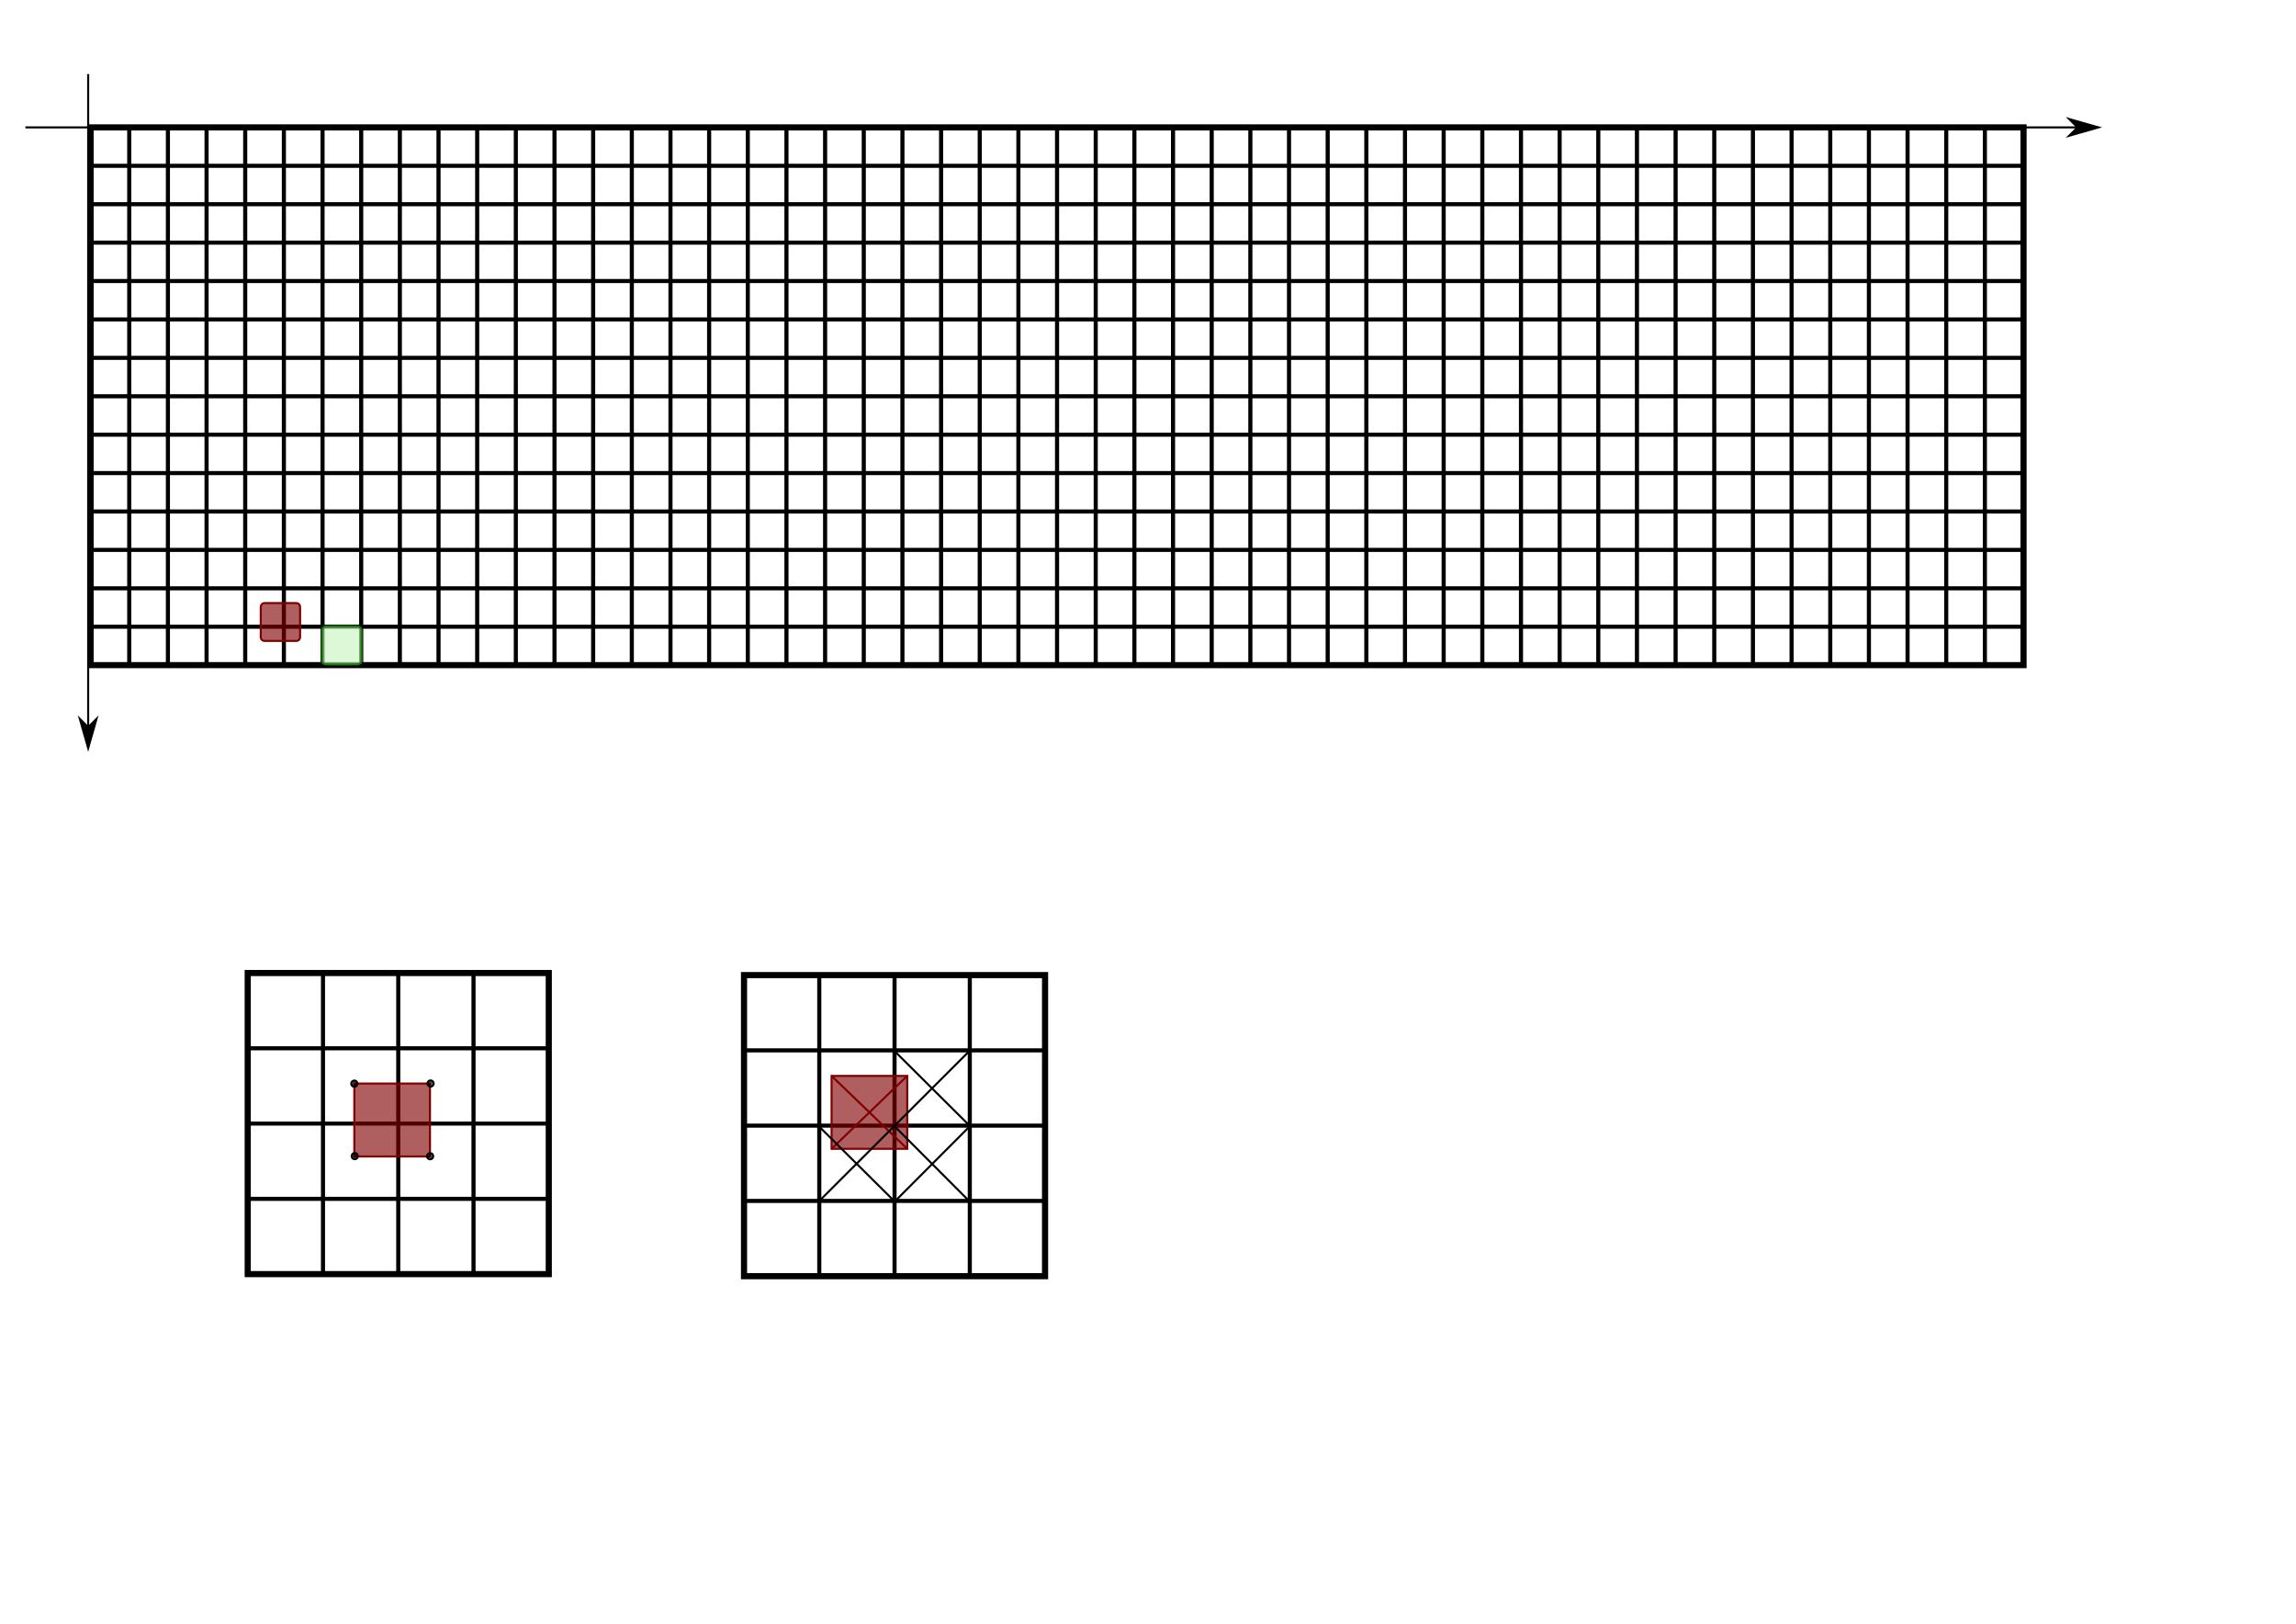
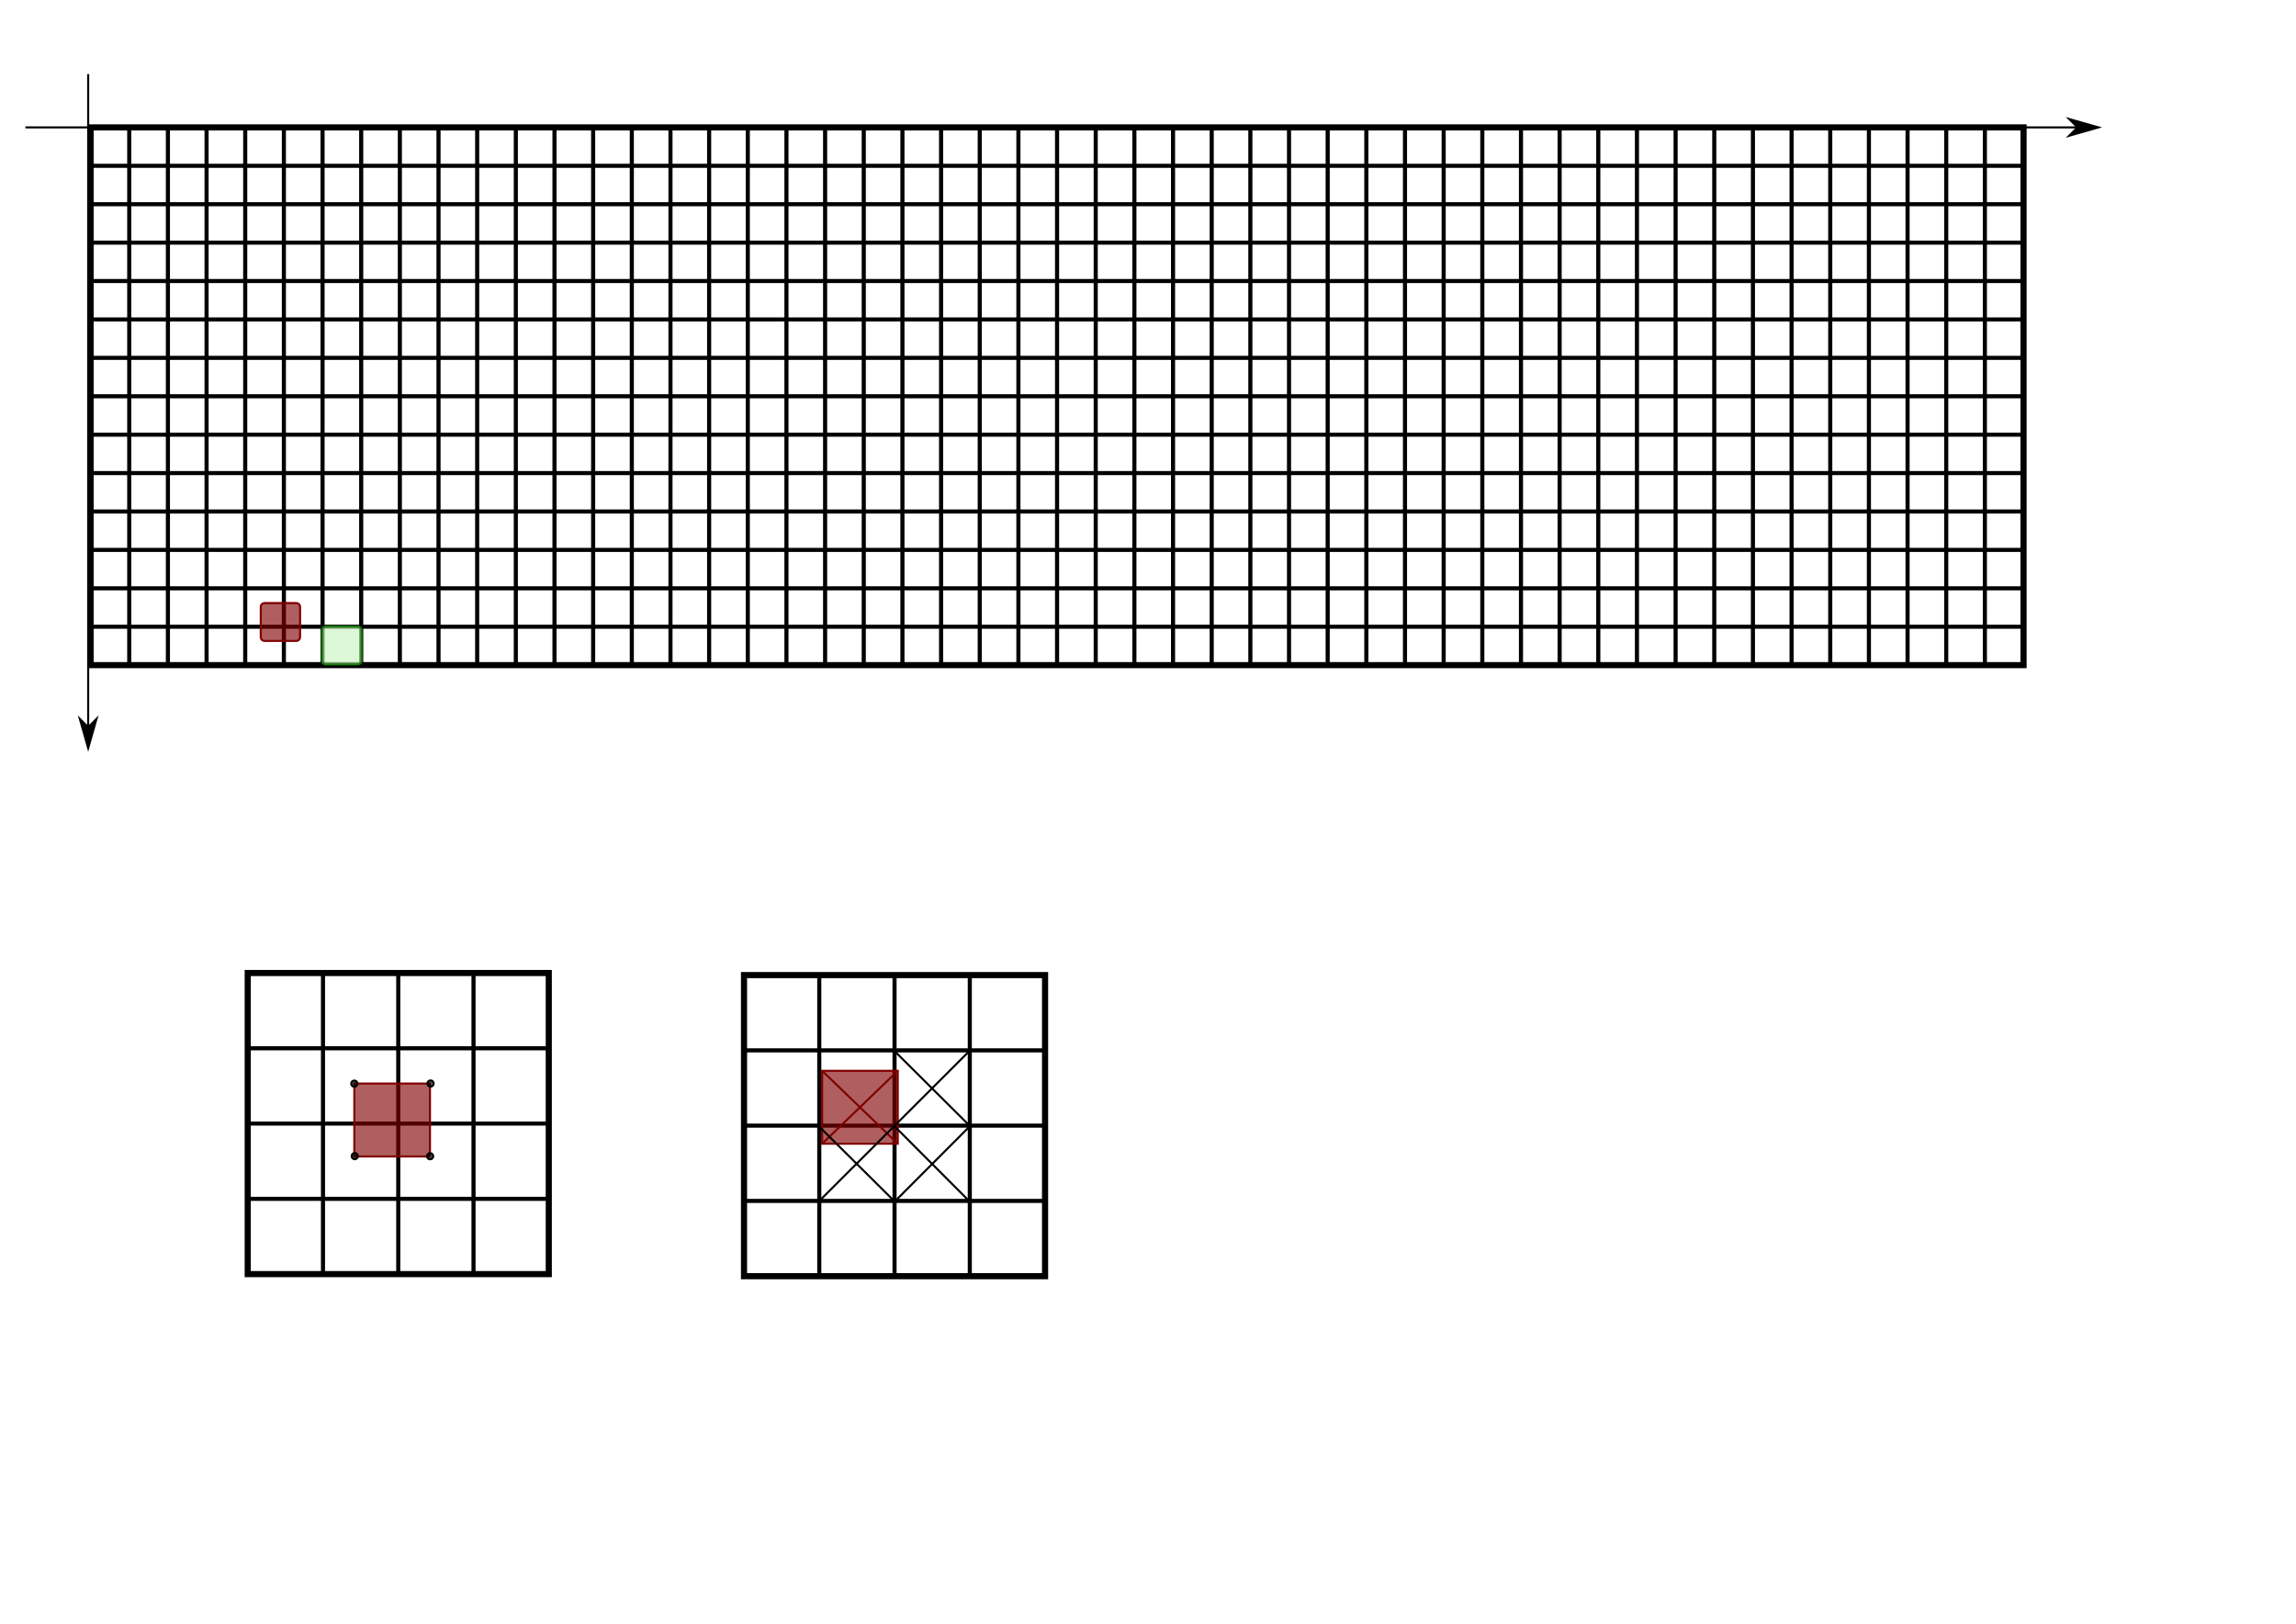
<svg xmlns="http://www.w3.org/2000/svg" width="297mm" height="210mm" viewBox="0 0 297 210" version="1.1" id="svg8">
  <defs id="defs2">
    <marker style="overflow:visible;" id="Arrow1Lend" refX="0.0" refY="0.0" orient="auto">
      <path transform="scale(0.8) rotate(180) translate(12.5,0)" style="fill-rule:evenodd;stroke:#000000;stroke-width:1pt;stroke-opacity:1;fill:#000000;fill-opacity:1" d="M 0.0,0.0 L 5.0,-5.0 L -12.5,0.0 L 5.0,5.0 L 0.0,0.0 z " id="path8649" />
    </marker>
    <marker style="overflow:visible" id="Arrow1Lend-1" refX="0" refY="0" orient="auto">
      <path transform="matrix(-0.8,0,0,-0.8,-10,0)" style="fill:#000000;fill-opacity:1;fill-rule:evenodd;stroke:#000000;stroke-width:1pt;stroke-opacity:1" d="M 0,0 5,-5 -12.5,0 5,5 Z" id="path8649-3" />
    </marker>
  </defs>
  <g id="layer1" transform="translate(0,-87)">
    <g style="stroke-width:5.308" transform="matrix(0.1890056,0,0,0.1877551,11.71725,103.4762)" id="g8569">
      <g style="stroke-width:5.308" id="g8537">
        <path d="M 26.458,0 V 370.417" style="fill:none;stroke:#000000;stroke-width:2.809" id="path8439" />
        <path d="M 52.917,0 V 370.417" style="fill:none;stroke:#000000;stroke-width:2.809" id="path8441" />
        <path d="M 79.375,0 V 370.417" style="fill:none;stroke:#000000;stroke-width:2.809" id="path8443" />
        <path d="M 105.833,0 V 370.417" style="fill:none;stroke:#000000;stroke-width:2.809" id="path8445" />
        <path d="M 132.292,0 V 370.417" style="fill:none;stroke:#000000;stroke-width:2.809" id="path8447" />
        <path d="M 158.75,0 V 370.417" style="fill:none;stroke:#000000;stroke-width:2.809" id="path8449" />
        <path d="M 185.208,0 V 370.417" style="fill:none;stroke:#000000;stroke-width:2.809" id="path8451" />
        <path d="M 211.667,0 V 370.417" style="fill:none;stroke:#000000;stroke-width:2.809" id="path8453" />
        <path d="M 238.125,0 V 370.417" style="fill:none;stroke:#000000;stroke-width:2.809" id="path8455" />
        <path d="M 264.583,0 V 370.417" style="fill:none;stroke:#000000;stroke-width:2.809" id="path8457" />
        <path d="M 291.042,0 V 370.417" style="fill:none;stroke:#000000;stroke-width:2.809" id="path8459" />
        <path d="M 317.5,0 V 370.417" style="fill:none;stroke:#000000;stroke-width:2.809" id="path8461" />
        <path d="M 343.958,0 V 370.417" style="fill:none;stroke:#000000;stroke-width:2.809" id="path8463" />
        <path d="M 370.417,0 V 370.417" style="fill:none;stroke:#000000;stroke-width:2.809" id="path8465" />
        <path d="M 396.875,0 V 370.417" style="fill:none;stroke:#000000;stroke-width:2.809" id="path8467" />
        <path d="M 423.333,0 V 370.417" style="fill:none;stroke:#000000;stroke-width:2.809" id="path8469" />
        <path d="M 449.792,0 V 370.417" style="fill:none;stroke:#000000;stroke-width:2.809" id="path8471" />
        <path d="M 476.25,0 V 370.417" style="fill:none;stroke:#000000;stroke-width:2.809" id="path8473" />
        <path d="M 502.708,0 V 370.417" style="fill:none;stroke:#000000;stroke-width:2.809" id="path8475" />
        <path d="M 529.167,0 V 370.417" style="fill:none;stroke:#000000;stroke-width:2.809" id="path8477" />
        <path d="M 555.625,0 V 370.417" style="fill:none;stroke:#000000;stroke-width:2.809" id="path8479" />
        <path d="M 582.083,0 V 370.417" style="fill:none;stroke:#000000;stroke-width:2.809" id="path8481" />
        <path d="M 608.542,0 V 370.417" style="fill:none;stroke:#000000;stroke-width:2.809" id="path8483" />
        <path d="M 635,0 V 370.417" style="fill:none;stroke:#000000;stroke-width:2.809" id="path8485" />
        <path d="M 661.458,0 V 370.417" style="fill:none;stroke:#000000;stroke-width:2.809" id="path8487" />
        <path d="M 687.917,0 V 370.417" style="fill:none;stroke:#000000;stroke-width:2.809" id="path8489" />
        <path d="M 714.375,0 V 370.417" style="fill:none;stroke:#000000;stroke-width:2.809" id="path8491" />
        <path d="M 740.833,0 V 370.417" style="fill:none;stroke:#000000;stroke-width:2.809" id="path8493" />
        <path d="M 767.292,0 V 370.417" style="fill:none;stroke:#000000;stroke-width:2.809" id="path8495" />
        <path d="M 793.75,0 V 370.417" style="fill:none;stroke:#000000;stroke-width:2.809" id="path8497" />
        <path d="M 820.208,0 V 370.417" style="fill:none;stroke:#000000;stroke-width:2.809" id="path8499" />
        <path d="M 846.667,0 V 370.417" style="fill:none;stroke:#000000;stroke-width:2.809" id="path8501" />
        <path d="M 873.125,0 V 370.417" style="fill:none;stroke:#000000;stroke-width:2.809" id="path8503" />
        <path d="M 899.583,0 V 370.417" style="fill:none;stroke:#000000;stroke-width:2.809" id="path8505" />
        <path d="M 926.042,0 V 370.417" style="fill:none;stroke:#000000;stroke-width:2.809" id="path8507" />
        <path d="M 952.5,0 V 370.417" style="fill:none;stroke:#000000;stroke-width:2.809" id="path8509" />
        <path d="M 978.958,0 V 370.417" style="fill:none;stroke:#000000;stroke-width:2.809" id="path8511" />
        <path d="M 1005.417,0 V 370.417" style="fill:none;stroke:#000000;stroke-width:2.809" id="path8513" />
        <path d="M 1031.875,0 V 370.417" style="fill:none;stroke:#000000;stroke-width:2.809" id="path8515" />
        <path d="M 1058.333,0 V 370.417" style="fill:none;stroke:#000000;stroke-width:2.809" id="path8517" />
        <path d="M 1084.792,0 V 370.417" style="fill:none;stroke:#000000;stroke-width:2.809" id="path8519" />
        <path d="M 1111.25,0 V 370.417" style="fill:none;stroke:#000000;stroke-width:2.809" id="path8521" />
        <path d="M 1137.708,0 V 370.417" style="fill:none;stroke:#000000;stroke-width:2.809" id="path8523" />
        <path d="M 1164.167,0 V 370.417" style="fill:none;stroke:#000000;stroke-width:2.809" id="path8525" />
        <path d="M 1190.625,0 V 370.417" style="fill:none;stroke:#000000;stroke-width:2.809" id="path8527" />
        <path d="M 1217.083,0 V 370.417" style="fill:none;stroke:#000000;stroke-width:2.809" id="path8529" />
        <path d="M 1243.542,0 V 370.417" style="fill:none;stroke:#000000;stroke-width:2.809" id="path8531" />
        <path d="M 1270,0 V 370.417" style="fill:none;stroke:#000000;stroke-width:2.809" id="path8533" />
        <path d="M 1296.458,0 V 370.417" style="fill:none;stroke:#000000;stroke-width:2.809" id="path8535" />
      </g>
      <g style="stroke-width:5.308" id="g8565">
        <path d="M 0,26.458 H 1322.917" style="fill:none;stroke:#000000;stroke-width:2.809" id="path8539" />
        <path d="M 0,52.917 H 1322.917" style="fill:none;stroke:#000000;stroke-width:2.809" id="path8541" />
        <path d="M 0,79.375 H 1322.917" style="fill:none;stroke:#000000;stroke-width:2.809" id="path8543" />
        <path d="M 0,105.833 H 1322.917" style="fill:none;stroke:#000000;stroke-width:2.809" id="path8545" />
        <path d="M 0,132.292 H 1322.917" style="fill:none;stroke:#000000;stroke-width:2.809" id="path8547" />
        <path d="M 0,158.75 H 1322.917" style="fill:none;stroke:#000000;stroke-width:2.809" id="path8549" />
        <path d="M 0,185.208 H 1322.917" style="fill:none;stroke:#000000;stroke-width:2.809" id="path8551" />
        <path d="M 0,211.667 H 1322.917" style="fill:none;stroke:#000000;stroke-width:2.809" id="path8553" />
        <path d="M 0,238.125 H 1322.917" style="fill:none;stroke:#000000;stroke-width:2.809" id="path8555" />
        <path d="M 0,264.583 H 1322.917" style="fill:none;stroke:#000000;stroke-width:2.809" id="path8557" />
        <path d="M 0,291.042 H 1322.917" style="fill:none;stroke:#000000;stroke-width:2.809" id="path8559" />
        <path d="M 0,317.5 H 1322.917" style="fill:none;stroke:#000000;stroke-width:2.809" id="path8561" />
        <path d="M 0,343.958 H 1322.917" style="fill:none;stroke:#000000;stroke-width:2.809" id="path8563" />
      </g>
      <rect height="370.417" style="fill:none;stroke:#000000;stroke-width:4.214" width="1322.917" x="0" y="0" id="rect8567" />
    </g>
    <path id="path8642" d="M 11.406,96.582 V 183.717" style="fill:none;fill-rule:evenodd;stroke:#000000;stroke-width:0.265;stroke-linecap:butt;stroke-linejoin:miter;stroke-miterlimit:4;stroke-dasharray:none;stroke-opacity:1;marker-end:url(#Arrow1Lend)" />
    <path id="path8642-5" d="M 3.286,103.476 H 271.406" style="fill:none;fill-rule:evenodd;stroke:#000000;stroke-width:0.265;stroke-linecap:butt;stroke-linejoin:miter;stroke-miterlimit:4;stroke-dasharray:none;stroke-opacity:1;marker-end:url(#Arrow1Lend-1)" />
-     <flowRoot transform="matrix(0.2645833,0,0,0.2645833,0,81.17916)" style="font-style:normal;font-weight:normal;font-size:17.5px;line-height:125%;font-family:sans-serif;letter-spacing:0px;word-spacing:0px;fill:#000000;fill-opacity:1;stroke:none;stroke-width:1px;stroke-linecap:butt;stroke-linejoin:miter;stroke-opacity:1;text-anchor:middle;text-align:center;" id="flowRoot9910" xml:space="preserve">
-       <flowRegion style="text-anchor:middle;text-align:center;" id="flowRegion9912">
-         <rect style="text-anchor:middle;text-align:center;" y="62.272" x="1025.788" height="57.589" width="40.873" id="rect9914" />
+     <flowRoot transform="matrix(0.2645833,0,0,0.2645833,0,81.17916)" style="font-style:normal;font-weight:normal;font-size:17.5px;line-height:125%;font-family:sans-serif;text-align:center;letter-spacing:0px;word-spacing:0px;text-anchor:middle;fill:#000000;fill-opacity:1;stroke:none;stroke-width:1px;stroke-linecap:butt;stroke-linejoin:miter;stroke-opacity:1" id="flowRoot9910" xml:space="preserve">
+       <flowRegion style="text-align:center;text-anchor:middle" id="flowRegion9912">
+         <rect style="text-align:center;text-anchor:middle" y="62.272" x="1025.788" height="57.589" width="40.873" id="rect9914" />
      </flowRegion>
      <flowPara id="flowPara9916">x</flowPara>
      <flowPara id="flowPara9918">col</flowPara>
    </flowRoot>
    <flowRoot transform="matrix(0.2645833,0,0,0.2645833,-4.773985,87.2665)" style="font-style:normal;font-weight:normal;font-size:17.5px;line-height:125%;font-family:sans-serif;letter-spacing:0px;word-spacing:0px;fill:#000000;fill-opacity:1;stroke:none;stroke-width:1px;stroke-linecap:butt;stroke-linejoin:miter;stroke-opacity:1" id="flowRoot9920" xml:space="preserve">
      <flowRegion id="flowRegion9922">
        <rect y="365.545" x="43.109" height="27.276" width="54.593" id="rect9924" />
      </flowRegion>
      <flowPara id="flowPara9928">y  lig</flowPara>
    </flowRoot>
    <flowRoot transform="matrix(0.2645833,0,0,0.2645833,-12.52538,89.93147)" style="font-style:normal;font-weight:normal;font-size:17.5px;line-height:125%;font-family:sans-serif;letter-spacing:0px;word-spacing:0px;fill:#000000;fill-opacity:1;stroke:none;stroke-width:1px;stroke-linecap:butt;stroke-linejoin:miter;stroke-opacity:1" id="flowRoot9932" xml:space="preserve">
      <flowRegion id="flowRegion9934">
        <rect y="32.232" x="76.55" height="30.041" width="24.438" id="rect9936" />
      </flowRegion>
      <flowPara id="flowPara9938">0</flowPara>
    </flowRoot>
    <rect ry="0.5" rx="0.5" y="168.03" x="41.664" height="4.899" width="5.088" id="rect9940" style="color:#000000;clip-rule:nonzero;display:inline;overflow:visible;visibility:visible;opacity:1;isolation:auto;mix-blend-mode:normal;color-interpolation:sRGB;color-interpolation-filters:linearRGB;solid-color:#000000;solid-opacity:1;fill:#c8f3bd;fill-opacity:0.628;fill-rule:evenodd;stroke:#1b7b0e;stroke-width:0.265;stroke-linecap:butt;stroke-linejoin:miter;stroke-miterlimit:4;stroke-dasharray:none;stroke-dashoffset:0;stroke-opacity:1;color-rendering:auto;image-rendering:auto;shape-rendering:auto;text-rendering:auto;enable-background:accumulate" />
    <rect ry="0.5" rx="0.5" y="164.996" x="33.731" height="4.899" width="5.088" id="rect9940-8" style="color:#000000;clip-rule:nonzero;display:inline;overflow:visible;visibility:visible;opacity:1;isolation:auto;mix-blend-mode:normal;color-interpolation:sRGB;color-interpolation-filters:linearRGB;solid-color:#000000;solid-opacity:1;fill:#800000;fill-opacity:0.628;fill-rule:evenodd;stroke:#800000;stroke-width:0.265;stroke-linecap:butt;stroke-linejoin:miter;stroke-miterlimit:4;stroke-dasharray:none;stroke-dashoffset:0;stroke-opacity:1;color-rendering:auto;image-rendering:auto;shape-rendering:auto;text-rendering:auto;enable-background:accumulate" />
    <flowRoot transform="matrix(0.2645833,0,0,0.2645833,235.8343,88.58603)" style="font-style:normal;font-weight:normal;font-size:17.5px;line-height:125%;font-family:sans-serif;letter-spacing:0px;word-spacing:0px;fill:#000000;fill-opacity:1;stroke:none;stroke-width:1px;stroke-linecap:butt;stroke-linejoin:miter;stroke-opacity:1" id="flowRoot9932-2" xml:space="preserve">
      <flowRegion id="flowRegion9934-6">
        <rect y="32.232" x="76.55" height="30.041" width="24.438" id="rect9936-0" />
      </flowRegion>
      <flowPara id="flowPara9938-7">49</flowPara>
    </flowRoot>
    <flowRoot transform="matrix(0.2645833,0,0,0.2645833,-16.34703,158.9414)" style="font-style:normal;font-weight:normal;font-size:17.5px;line-height:125%;font-family:sans-serif;letter-spacing:0px;word-spacing:0px;fill:#000000;fill-opacity:1;stroke:none;stroke-width:1px;stroke-linecap:butt;stroke-linejoin:miter;stroke-opacity:1" id="flowRoot9932-2-6" xml:space="preserve">
      <flowRegion id="flowRegion9934-6-0">
        <rect y="32.232" x="76.55" height="30.041" width="24.438" id="rect9936-0-4" />
      </flowRegion>
      <flowPara id="flowPara9938-7-8">13</flowPara>
    </flowRoot>
    <g id="g10123" transform="matrix(0.3679604,0,0,0.3679604,32.04504,212.844)" style="stroke-width:2.718">
      <g id="g10111" style="stroke-width:2.718">
        <path id="path10105" style="fill:none;stroke:#000000;stroke-width:1.438" d="M 26.458,0 V 105.833" />
        <path id="path10107" style="fill:none;stroke:#000000;stroke-width:1.438" d="M 52.917,0 V 105.833" />
        <path id="path10109" style="fill:none;stroke:#000000;stroke-width:1.438" d="M 79.375,0 V 105.833" />
      </g>
      <g id="g10119" style="stroke-width:2.718">
        <path id="path10113" style="fill:none;stroke:#000000;stroke-width:1.438" d="M 0,26.458 H 105.833" />
        <path id="path10115" style="fill:none;stroke:#000000;stroke-width:1.438" d="M 0,52.917 H 105.833" />
        <path id="path10117" style="fill:none;stroke:#000000;stroke-width:1.438" d="M 0,79.375 H 105.833" />
      </g>
      <rect id="rect10121" y="0" x="0" width="105.833" style="fill:none;stroke:#000000;stroke-width:2.157" height="105.833" />
    </g>
    <rect y="227.14" x="45.834" height="9.431" width="9.785" id="rect9940-8-4" style="color:#000000;clip-rule:nonzero;display:inline;overflow:visible;visibility:visible;opacity:1;isolation:auto;mix-blend-mode:normal;color-interpolation:sRGB;color-interpolation-filters:linearRGB;solid-color:#000000;solid-opacity:1;fill:#800000;fill-opacity:0.628;fill-rule:evenodd;stroke:#800000;stroke-width:0.265;stroke-linecap:butt;stroke-linejoin:miter;stroke-miterlimit:4;stroke-dasharray:none;stroke-dashoffset:0;stroke-opacity:1;color-rendering:auto;image-rendering:auto;shape-rendering:auto;text-rendering:auto;enable-background:accumulate" />
    <rect style="color:#000000;clip-rule:nonzero;display:inline;overflow:visible;visibility:visible;opacity:1;isolation:auto;mix-blend-mode:normal;color-interpolation:sRGB;color-interpolation-filters:linearRGB;solid-color:#000000;solid-opacity:1;fill:#000000;fill-opacity:0.628;fill-rule:evenodd;stroke:#000000;stroke-width:0.265;stroke-linecap:butt;stroke-linejoin:miter;stroke-miterlimit:4;stroke-dasharray:none;stroke-dashoffset:0;stroke-opacity:1;color-rendering:auto;image-rendering:auto;shape-rendering:auto;text-rendering:auto;enable-background:accumulate" id="rect10252" width="0.801" height="0.801" x="45.434" y="226.752" rx="0.5" ry="0.5" />
    <flowRoot xml:space="preserve" id="flowRoot10254" style="font-style:normal;font-weight:normal;font-size:17.5px;line-height:125%;font-family:sans-serif;letter-spacing:0px;word-spacing:0px;fill:#000000;fill-opacity:1;stroke:none;stroke-width:1px;stroke-linecap:butt;stroke-linejoin:miter;stroke-opacity:1" transform="matrix(0.2645833,0,0,0.2645833,0,87)">
      <flowRegion id="flowRegion10256">
        <rect id="rect10258" width="53.383" height="42.807" x="287.062" y="500.596" />
      </flowRegion>
      <flowPara id="flowPara10260">Mariowx</flowPara>
    </flowRoot>
    <g id="g10407" transform="translate(-82.72611,2.072864)">
      <flowRoot transform="matrix(0.2645833,0,0,0.2645833,58.62938,85.80076)" style="font-style:normal;font-weight:normal;font-size:8px;line-height:125%;font-family:sans-serif;letter-spacing:0px;word-spacing:0px;fill:#000000;fill-opacity:1;stroke:none;stroke-width:1px;stroke-linecap:butt;stroke-linejoin:miter;stroke-opacity:1" id="flowRoot10262" xml:space="preserve">
        <flowRegion id="flowRegion10264">
          <rect y="510.164" x="252.312" height="25.181" width="81.586" id="rect10266" />
        </flowRegion>
        <flowPara style="font-size:5.333px;line-height:3.78px" id="flowPara10270">mariox</flowPara>
      </flowRoot>
      <flowRoot transform="matrix(0.2645833,0,0,0.2645833,54.23223,72.47589)" style="font-style:normal;font-weight:normal;font-size:8px;line-height:125%;font-family:sans-serif;letter-spacing:0px;word-spacing:0px;fill:#000000;fill-opacity:1;stroke:none;stroke-width:1px;stroke-linecap:butt;stroke-linejoin:miter;stroke-opacity:1" id="flowRoot10274" xml:space="preserve">
        <flowRegion id="flowRegion10276">
          <rect y="565.562" x="268.932" height="34.246" width="54.894" id="rect10278" />
        </flowRegion>
        <flowPara style="font-size:5.333px" id="flowPara10280">marioy</flowPara>
      </flowRoot>
    </g>
    <g id="g10417" transform="translate(-39.38441,1.413316)">
      <flowRoot transform="matrix(0.2645833,0,0,0.2645833,25.58725,86.64363)" style="font-style:normal;font-weight:normal;font-size:8px;line-height:125%;font-family:sans-serif;letter-spacing:0px;word-spacing:0px;fill:#000000;fill-opacity:1;stroke:none;stroke-width:1px;stroke-linecap:butt;stroke-linejoin:miter;stroke-opacity:1" id="flowRoot10262-6" xml:space="preserve">
        <flowRegion id="flowRegion10264-5">
          <rect y="510.164" x="252.312" height="25.181" width="81.586" id="rect10266-6" />
        </flowRegion>
        <flowPara style="font-size:5.333px;line-height:3.78px" id="flowPara10270-9">mariox+w</flowPara>
      </flowRoot>
      <flowRoot transform="matrix(0.2645833,0,0,0.2645833,21.1901,73.31876)" style="font-style:normal;font-weight:normal;font-size:8px;line-height:125%;font-family:sans-serif;letter-spacing:0px;word-spacing:0px;fill:#000000;fill-opacity:1;stroke:none;stroke-width:1px;stroke-linecap:butt;stroke-linejoin:miter;stroke-opacity:1" id="flowRoot10274-2" xml:space="preserve">
        <flowRegion id="flowRegion10276-1">
          <rect y="565.562" x="268.932" height="34.246" width="54.894" id="rect10278-3" />
        </flowRegion>
        <flowPara style="font-size:5.333px" id="flowPara10280-8">marioy</flowPara>
      </flowRoot>
    </g>
    <rect style="color:#000000;clip-rule:nonzero;display:inline;overflow:visible;visibility:visible;opacity:1;isolation:auto;mix-blend-mode:normal;color-interpolation:sRGB;color-interpolation-filters:linearRGB;solid-color:#000000;solid-opacity:1;fill:#000000;fill-opacity:0.628;fill-rule:evenodd;stroke:#000000;stroke-width:0.265;stroke-linecap:butt;stroke-linejoin:miter;stroke-miterlimit:4;stroke-dasharray:none;stroke-dashoffset:0;stroke-opacity:1;color-rendering:auto;image-rendering:auto;shape-rendering:auto;text-rendering:auto;enable-background:accumulate" id="rect10252-9" width="0.801" height="0.801" x="55.295" y="226.735" rx="0.5" ry="0.5" />
    <rect style="color:#000000;clip-rule:nonzero;display:inline;overflow:visible;visibility:visible;opacity:1;isolation:auto;mix-blend-mode:normal;color-interpolation:sRGB;color-interpolation-filters:linearRGB;solid-color:#000000;solid-opacity:1;fill:#000000;fill-opacity:0.628;fill-rule:evenodd;stroke:#000000;stroke-width:0.265;stroke-linecap:butt;stroke-linejoin:miter;stroke-miterlimit:4;stroke-dasharray:none;stroke-dashoffset:0;stroke-opacity:1;color-rendering:auto;image-rendering:auto;shape-rendering:auto;text-rendering:auto;enable-background:accumulate" id="rect10252-9-7" width="0.801" height="0.801" x="55.237" y="236.139" rx="0.5" ry="0.5" />
    <rect style="color:#000000;clip-rule:nonzero;display:inline;overflow:visible;visibility:visible;opacity:1;isolation:auto;mix-blend-mode:normal;color-interpolation:sRGB;color-interpolation-filters:linearRGB;solid-color:#000000;solid-opacity:1;fill:#000000;fill-opacity:0.628;fill-rule:evenodd;stroke:#000000;stroke-width:0.265;stroke-linecap:butt;stroke-linejoin:miter;stroke-miterlimit:4;stroke-dasharray:none;stroke-dashoffset:0;stroke-opacity:1;color-rendering:auto;image-rendering:auto;shape-rendering:auto;text-rendering:auto;enable-background:accumulate" id="rect10252-9-7-6" width="0.801" height="0.801" x="45.488" y="236.125" rx="0.5" ry="0.5" />
    <g id="g10519" transform="translate(-45.34984,5.204209)">
      <flowRoot transform="matrix(0.2645833,0,0,0.2645833,31.07454,96.59435)" style="font-style:normal;font-weight:normal;font-size:8px;line-height:125%;font-family:sans-serif;letter-spacing:0px;word-spacing:0px;fill:#000000;fill-opacity:1;stroke:none;stroke-width:1px;stroke-linecap:butt;stroke-linejoin:miter;stroke-opacity:1" id="flowRoot10262-6-5" xml:space="preserve">
        <flowRegion id="flowRegion10264-5-3">
          <rect y="510.164" x="252.312" height="25.181" width="81.586" id="rect10266-6-3" />
        </flowRegion>
        <flowPara style="font-size:5.333px;line-height:3.78px" id="flowPara10270-9-8">mariox+w</flowPara>
      </flowRoot>
      <flowRoot transform="matrix(0.2645833,0,0,0.2645833,26.67739,83.26948)" style="font-style:normal;font-weight:normal;font-size:8px;line-height:125%;font-family:sans-serif;letter-spacing:0px;word-spacing:0px;fill:#000000;fill-opacity:1;stroke:none;stroke-width:1px;stroke-linecap:butt;stroke-linejoin:miter;stroke-opacity:1" id="flowRoot10274-2-6" xml:space="preserve">
        <flowRegion id="flowRegion10276-1-8">
          <rect y="565.562" x="268.932" height="34.246" width="54.894" id="rect10278-3-1" />
        </flowRegion>
        <flowPara style="font-size:5.333px" id="flowPara10280-8-7">marioy+h</flowPara>
      </flowRoot>
    </g>
    <g id="g10576" transform="translate(-61.1065,5.270833)">
      <flowRoot transform="matrix(0.2645833,0,0,0.2645833,36.71996,96.47072)" style="font-style:normal;font-weight:normal;font-size:8px;line-height:125%;font-family:sans-serif;letter-spacing:0px;word-spacing:0px;fill:#000000;fill-opacity:1;stroke:none;stroke-width:1px;stroke-linecap:butt;stroke-linejoin:miter;stroke-opacity:1" id="flowRoot10262-6-5-8" xml:space="preserve">
        <flowRegion id="flowRegion10264-5-3-5">
          <rect y="510.164" x="252.312" height="25.181" width="81.586" id="rect10266-6-3-7" />
        </flowRegion>
        <flowPara style="font-size:5.333px;line-height:3.78px" id="flowPara10270-9-8-3">mariox</flowPara>
      </flowRoot>
      <flowRoot transform="matrix(0.2645833,0,0,0.2645833,32.32281,83.14585)" style="font-style:normal;font-weight:normal;font-size:8px;line-height:125%;font-family:sans-serif;letter-spacing:0px;word-spacing:0px;fill:#000000;fill-opacity:1;stroke:none;stroke-width:1px;stroke-linecap:butt;stroke-linejoin:miter;stroke-opacity:1" id="flowRoot10274-2-6-5" xml:space="preserve">
        <flowRegion id="flowRegion10276-1-8-2">
          <rect y="565.562" x="268.932" height="34.246" width="54.894" id="rect10278-3-1-4" />
        </flowRegion>
        <flowPara style="font-size:5.333px" id="flowPara10280-8-7-1">marioy+h</flowPara>
      </flowRoot>
    </g>
    <g id="g10123-1" transform="matrix(0.3679604,0,0,0.3679604,96.24218,213.1125)" style="stroke-width:2.718">
      <g id="g10111-9" style="stroke-width:2.718">
        <path id="path10105-2" style="fill:none;stroke:#000000;stroke-width:1.438" d="M 26.458,0 V 105.833" />
        <path id="path10107-1" style="fill:none;stroke:#000000;stroke-width:1.438" d="M 52.917,0 V 105.833" />
        <path id="path10109-4" style="fill:none;stroke:#000000;stroke-width:1.438" d="M 79.375,0 V 105.833" />
      </g>
      <g id="g10119-4" style="stroke-width:2.718">
        <path id="path10113-0" style="fill:none;stroke:#000000;stroke-width:1.438" d="M 0,26.458 H 105.833" />
        <path id="path10115-4" style="fill:none;stroke:#000000;stroke-width:1.438" d="M 0,52.917 H 105.833" />
        <path id="path10117-0" style="fill:none;stroke:#000000;stroke-width:1.438" d="M 0,79.375 H 105.833" />
      </g>
      <rect id="rect10121-2" y="0" x="0" width="105.833" style="fill:none;stroke:#000000;stroke-width:2.157" height="105.833" />
    </g>
-     <g id="g10826" transform="translate(-36.51067,1.224874)">
+     <g id="g10826" transform="translate(-37.73554,0.5653264)">
      <rect style="color:#000000;clip-rule:nonzero;display:inline;overflow:visible;visibility:visible;opacity:1;isolation:auto;mix-blend-mode:normal;color-interpolation:sRGB;color-interpolation-filters:linearRGB;solid-color:#000000;solid-opacity:1;fill:#800000;fill-opacity:0.628;fill-rule:evenodd;stroke:#800000;stroke-width:0.265;stroke-linecap:butt;stroke-linejoin:miter;stroke-miterlimit:4;stroke-dasharray:none;stroke-dashoffset:0;stroke-opacity:1;color-rendering:auto;image-rendering:auto;shape-rendering:auto;text-rendering:auto;enable-background:accumulate" id="rect9940-8-4-3" width="9.785" height="9.431" x="144.081" y="224.926" />
      <path id="path10743" d="m 144.081,224.925 9.785,9.431" style="fill:#800000;fill-rule:evenodd;stroke:#800000;stroke-width:0.265px;stroke-linecap:butt;stroke-linejoin:miter;stroke-opacity:1" />
      <path id="path10747" d="m 144.081,234.357 9.785,-9.431" style="fill:#800000;fill-rule:evenodd;stroke:#800000;stroke-width:0.265px;stroke-linecap:butt;stroke-linejoin:miter;stroke-opacity:1" />
    </g>
    <path style="fill:#800000;fill-rule:evenodd;stroke:#000000;stroke-width:0.265px;stroke-linecap:butt;stroke-linejoin:miter;stroke-opacity:1" d="m 115.663,222.891 9.785,9.725" id="path10743-6" />
    <path style="fill:#800000;fill-rule:evenodd;stroke:#000000;stroke-width:0.265px;stroke-linecap:butt;stroke-linejoin:miter;stroke-opacity:1" d="m 115.663,232.615 9.785,9.806" id="path10743-6-3" />
    <path style="fill:#800000;fill-rule:evenodd;stroke:#000000;stroke-width:0.265px;stroke-linecap:butt;stroke-linejoin:miter;stroke-opacity:1" d="m 115.663,242.47 9.785,-9.806" id="path10747-4-1" />
    <path style="fill:#800000;fill-rule:evenodd;stroke:#000000;stroke-width:0.265px;stroke-linecap:butt;stroke-linejoin:miter;stroke-opacity:1" d="m 105.926,232.663 9.785,9.714" id="path10743-6-3-8" />
    <path style="fill:#800000;fill-rule:evenodd;stroke:#000000;stroke-width:0.265px;stroke-linecap:butt;stroke-linejoin:miter;stroke-opacity:1" d="m 105.926,242.376 19.49,-19.466" id="path10747-4-1-6" />
  </g>
</svg>
